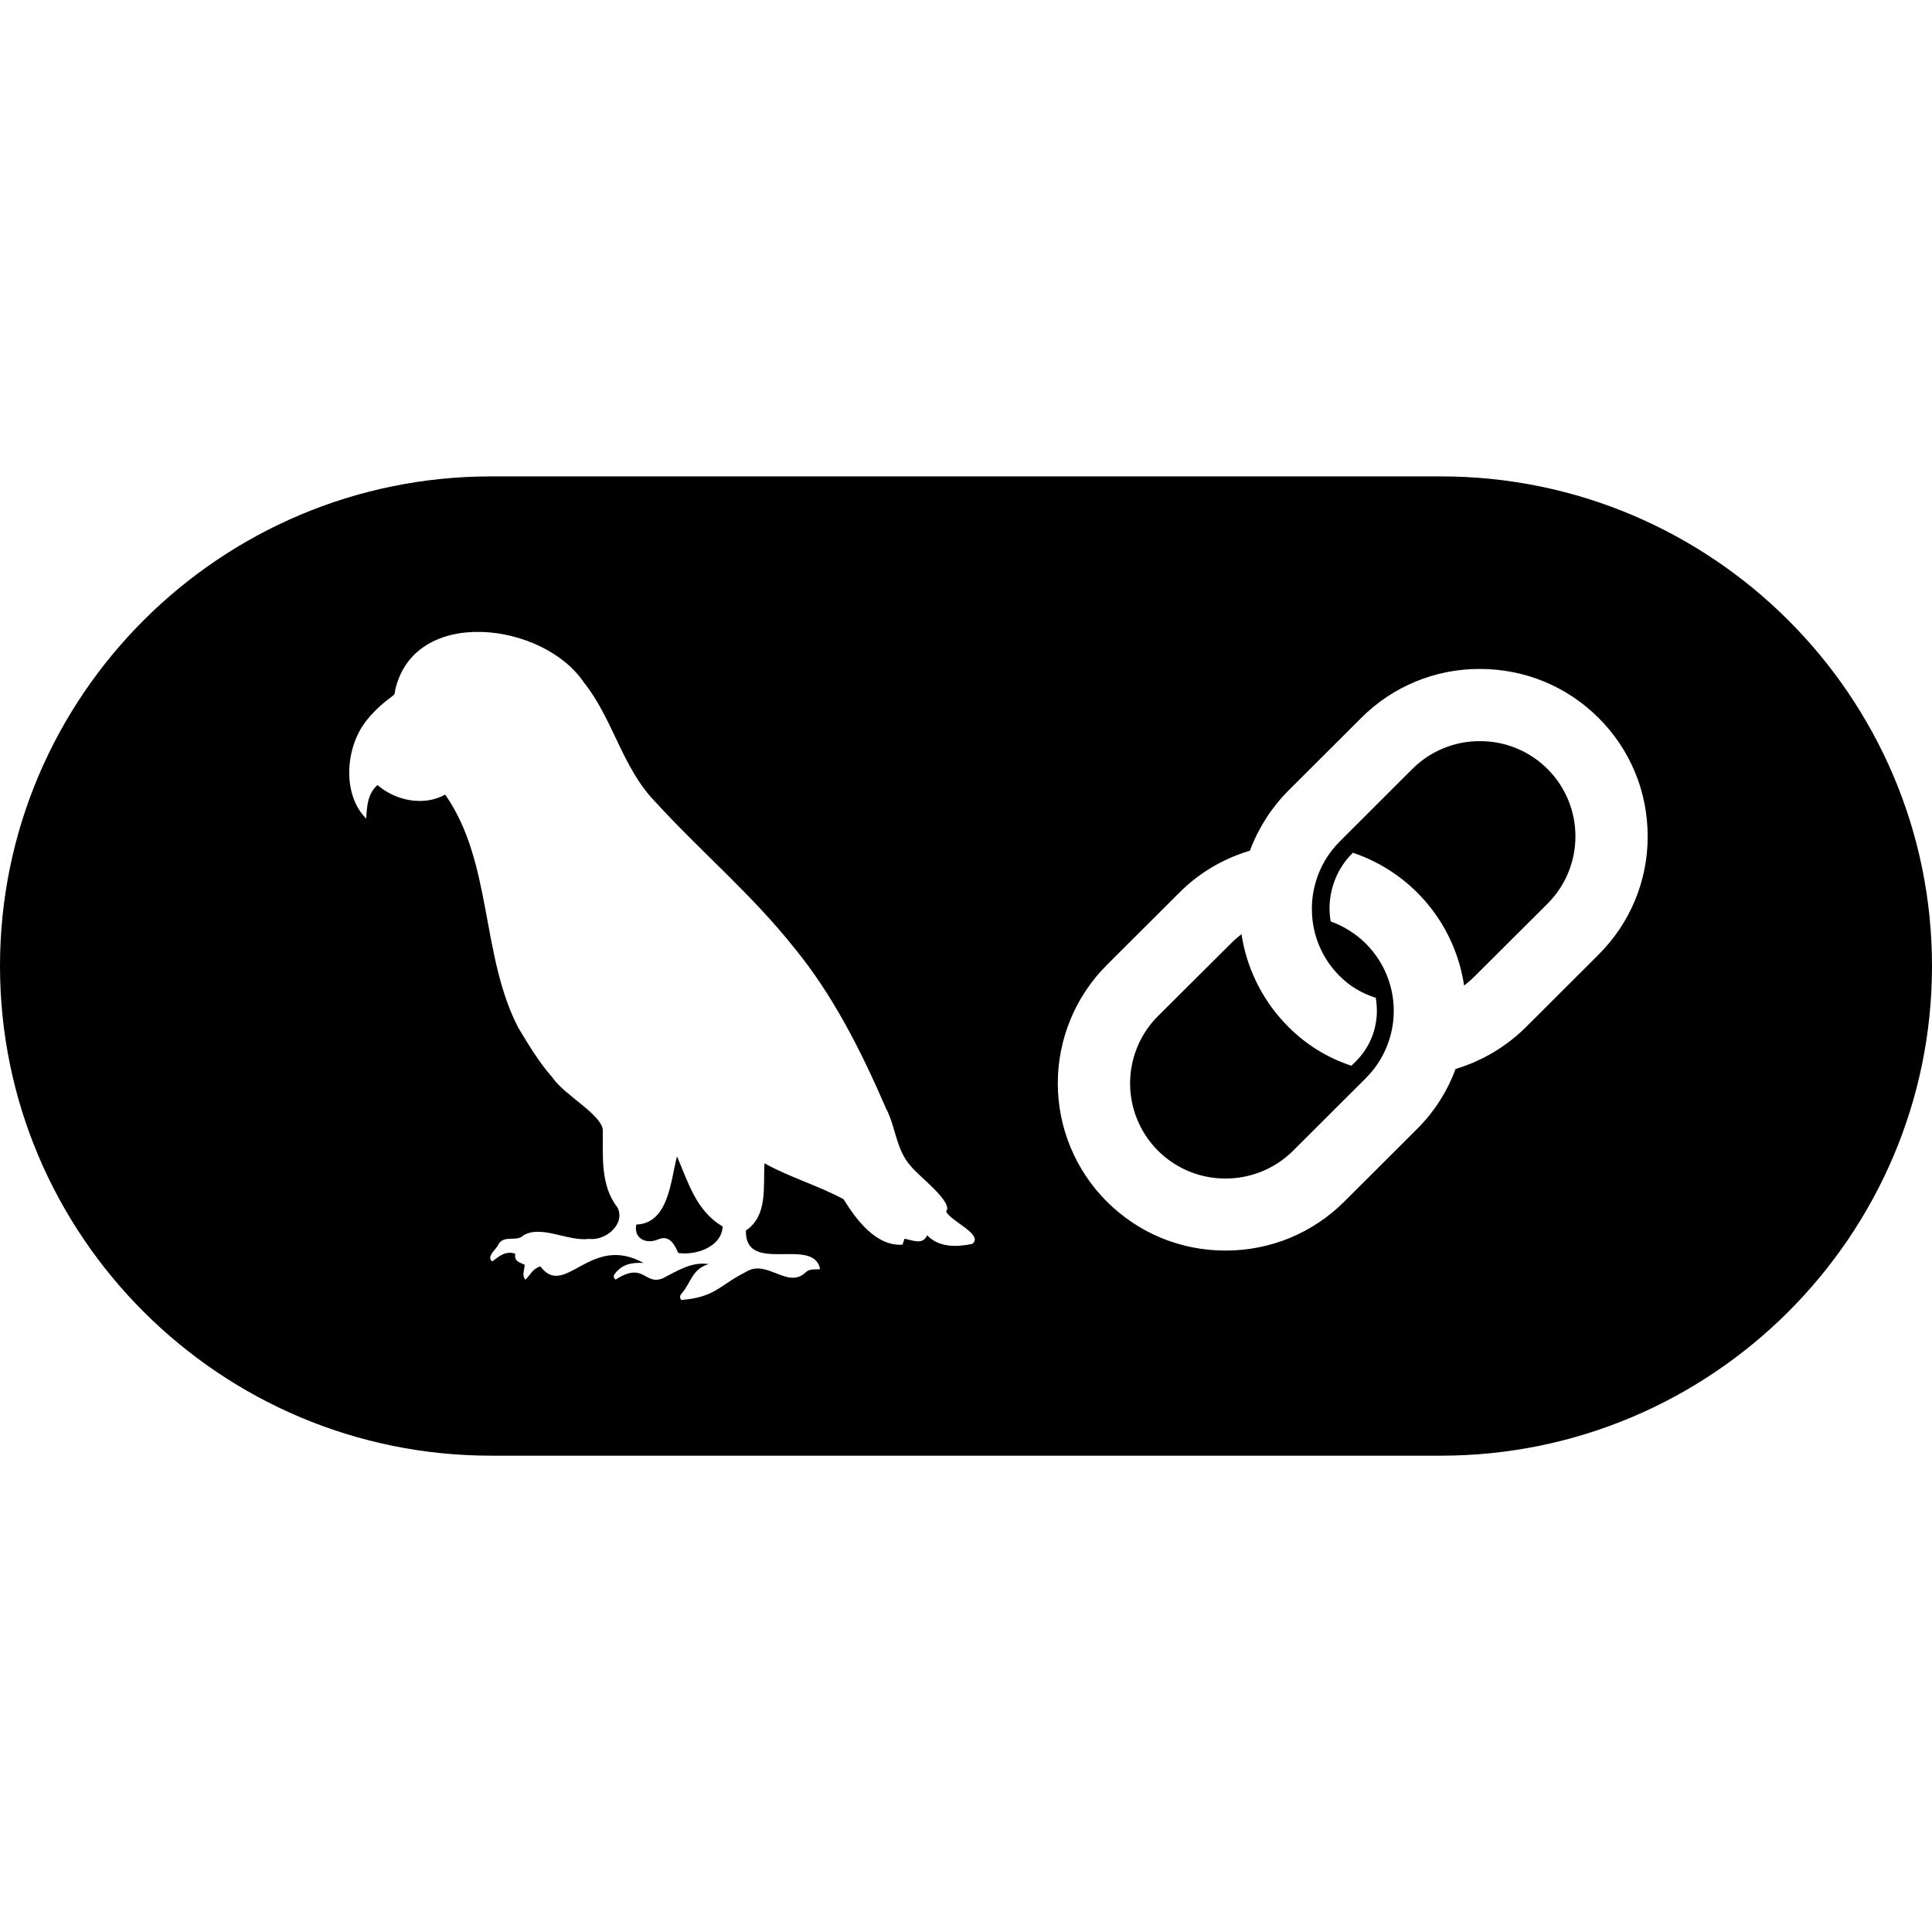
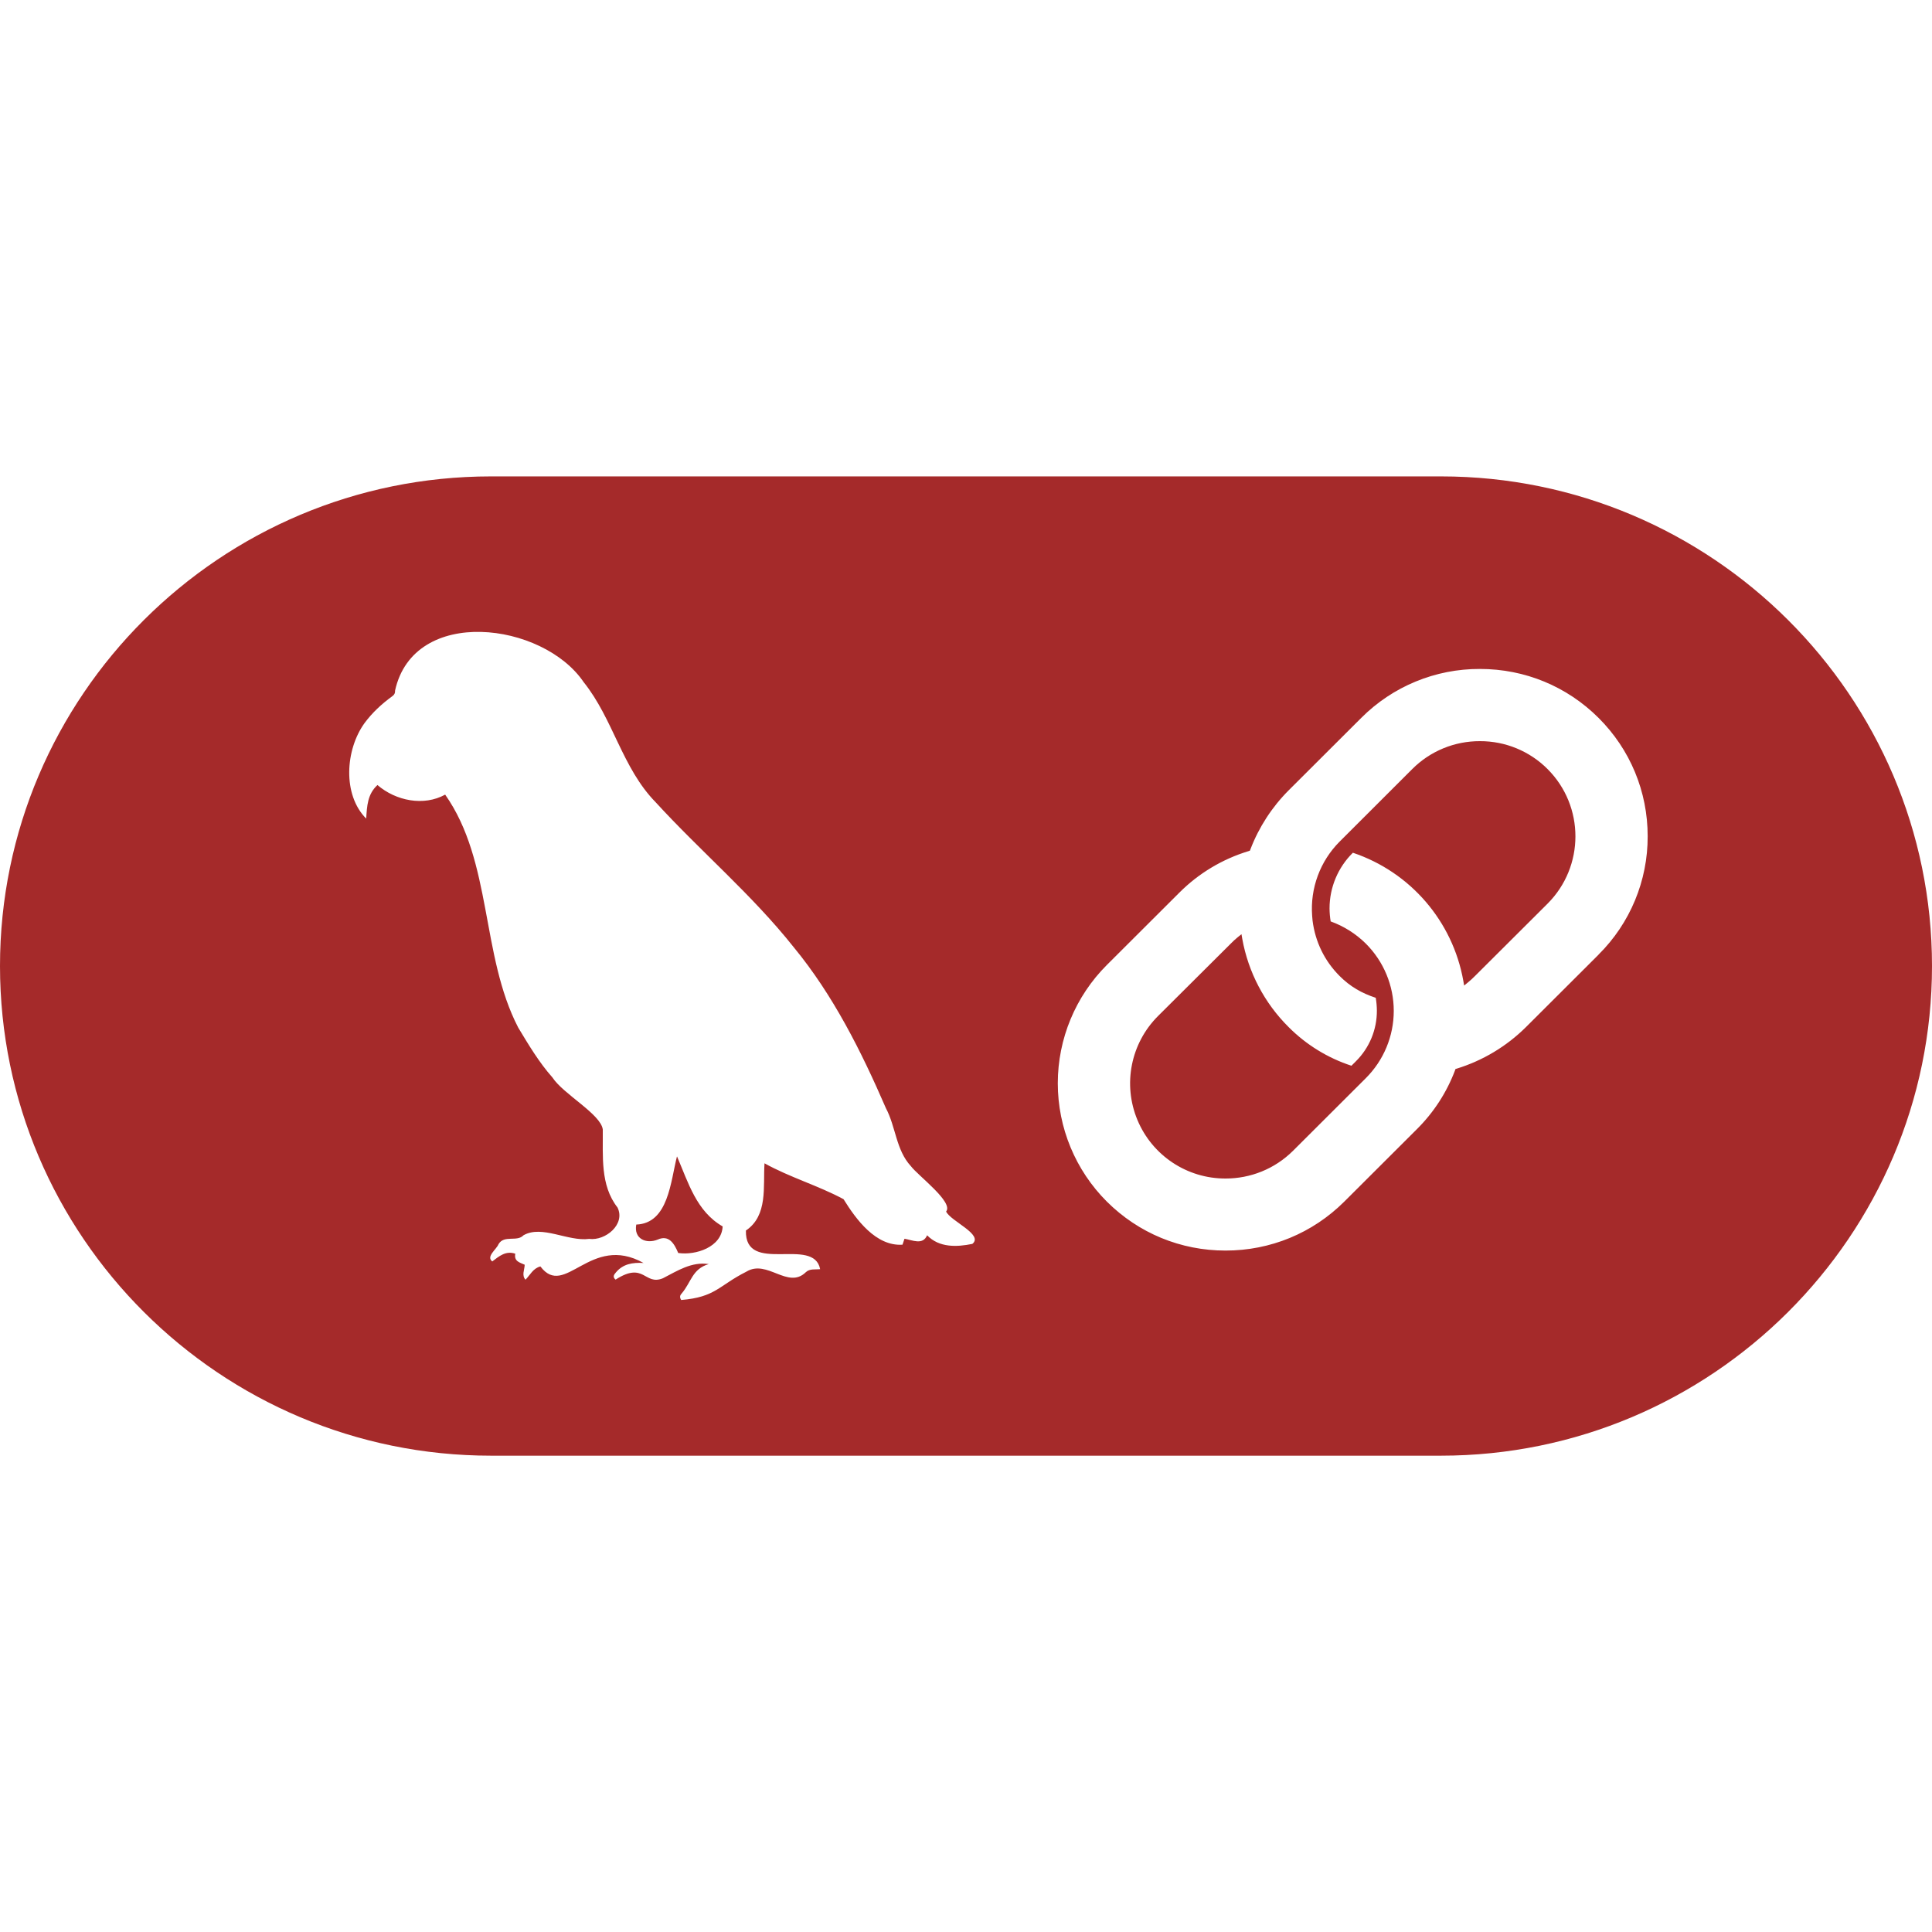
<svg xmlns="http://www.w3.org/2000/svg" width="1em" height="1em" viewBox="0 0 24 24">
-   <path fill="currentColor" d="M6.099 5.918C2.736 5.918 0 8.646 0 12s2.736 6.083 6.099 6.083H17.9c3.364 0 6.1-2.73 6.1-6.083s-2.736-6.082-6.099-6.082ZM5.977 7.85c.493.012 1.02.25 1.273.623c.368.459.478 1.067.895 1.493c.56.612 1.199 1.15 1.716 1.802c.49.595.839 1.294 1.144 1.998c.124.233.125.52.31.72c.09.12.534.448.438.564c.055.12.47.286.326.402c-.194.04-.413.048-.562-.107c-.054.126-.182.06-.281.043l-.025.074c-.33.022-.576-.313-.732-.565c-.311-.168-.665-.27-.982-.446c-.019.29.045.648-.231.835c-.014.557.843.066.922.48c-.061.007-.129-.009-.178.038c-.223.217-.48-.165-.738-.007c-.346.174-.38.316-.81.352c-.023-.036-.014-.06.006-.081c.12-.14.13-.305.336-.365c-.212-.033-.39.084-.569.176c-.232.095-.23-.214-.588.017c-.04-.033-.02-.062.002-.087c.091-.11.21-.127.345-.12c-.663-.37-.975.45-1.281.043c-.092.024-.127.106-.185.165c-.05-.055-.012-.121-.01-.186c-.06-.028-.135-.041-.117-.137c-.117-.04-.2.03-.286.096c-.08-.061.053-.15.077-.213c.07-.121.23-.025.311-.112c.23-.131.552.08.816.045c.203.026.454-.182.352-.39c-.217-.277-.179-.639-.183-.97c-.027-.192-.491-.438-.626-.646c-.166-.187-.295-.404-.424-.618c-.467-.9-.32-2.058-.908-2.895c-.266.147-.612.078-.841-.119c-.124.113-.13.26-.14.417c-.296-.297-.259-.856-.021-1.186c.096-.13.212-.237.342-.332c.029-.02.039-.041.038-.074c.117-.527.576-.74 1.07-.727m12.407.46c.557 0 1.08.216 1.473.608s.61.915.61 1.47a2.06 2.06 0 0 1-.61 1.47v.001l-.902.9a2.1 2.1 0 0 1-.86.516l-.016.005l-.005.016a2.05 2.05 0 0 1-.474.731l-.902.9c-.394.392-.917.608-1.475.608s-1.08-.216-1.474-.608a2.077 2.077 0 0 1 0-2.94l.902-.9a2.06 2.06 0 0 1 .858-.514l.017-.006l.006-.016a2.1 2.1 0 0 1 .475-.733l.902-.9a2.07 2.07 0 0 1 1.474-.608m0 .897a1.18 1.18 0 0 0-.84.346l-.901.9a1.18 1.18 0 0 0-.343.924l.005.058c.033.265.15.504.338.691c.13.13.273.212.447.269a1 1 0 0 1 .014.158a.88.88 0 0 1-.26.63l-.056.056a1.96 1.96 0 0 1-.78-.48a2.06 2.06 0 0 1-.576-1.096l-.01-.058l-.046.037a1 1 0 0 0-.087.08l-.903.899a1.182 1.182 0 0 0 .84 2.019c.304 0 .607-.116.838-.346l.902-.9a1.18 1.18 0 0 0 0-1.673a1.2 1.2 0 0 0-.436-.275a1 1 0 0 1-.014-.16a.97.97 0 0 1 .29-.693a2.06 2.06 0 0 1 1.372 1.592l.01.058l.046-.038a1 1 0 0 0 .088-.08l.902-.899a1.183 1.183 0 0 0 0-1.673a1.18 1.18 0 0 0-.84-.346M8.41 14.364c-.08.309-.105.833-.506.848c-.033.177.123.244.265.187c.141-.064.208.051.256.166c.218.032.54-.073.552-.33c-.325-.187-.426-.542-.567-.87" />
+   <path fill="brown" d="M6.099 5.918C2.736 5.918 0 8.646 0 12s2.736 6.083 6.099 6.083H17.9c3.364 0 6.1-2.73 6.1-6.083s-2.736-6.082-6.099-6.082ZM5.977 7.85c.493.012 1.02.25 1.273.623c.368.459.478 1.067.895 1.493c.56.612 1.199 1.15 1.716 1.802c.49.595.839 1.294 1.144 1.998c.124.233.125.52.31.72c.09.12.534.448.438.564c.055.12.47.286.326.402c-.194.04-.413.048-.562-.107c-.054.126-.182.06-.281.043l-.025.074c-.33.022-.576-.313-.732-.565c-.311-.168-.665-.27-.982-.446c-.019.29.045.648-.231.835c-.014.557.843.066.922.48c-.061.007-.129-.009-.178.038c-.223.217-.48-.165-.738-.007c-.346.174-.38.316-.81.352c-.023-.036-.014-.06.006-.081c.12-.14.13-.305.336-.365c-.212-.033-.39.084-.569.176c-.232.095-.23-.214-.588.017c-.04-.033-.02-.062.002-.087c.091-.11.21-.127.345-.12c-.663-.37-.975.45-1.281.043c-.092.024-.127.106-.185.165c-.05-.055-.012-.121-.01-.186c-.06-.028-.135-.041-.117-.137c-.117-.04-.2.03-.286.096c-.08-.061.053-.15.077-.213c.07-.121.23-.025.311-.112c.23-.131.552.08.816.045c.203.026.454-.182.352-.39c-.217-.277-.179-.639-.183-.97c-.027-.192-.491-.438-.626-.646c-.166-.187-.295-.404-.424-.618c-.467-.9-.32-2.058-.908-2.895c-.266.147-.612.078-.841-.119c-.124.113-.13.26-.14.417c-.296-.297-.259-.856-.021-1.186c.096-.13.212-.237.342-.332c.029-.02.039-.041.038-.074c.117-.527.576-.74 1.07-.727m12.407.46c.557 0 1.08.216 1.473.608s.61.915.61 1.47a2.06 2.06 0 0 1-.61 1.47v.001l-.902.9a2.1 2.1 0 0 1-.86.516l-.016.005l-.005.016a2.05 2.05 0 0 1-.474.731l-.902.9c-.394.392-.917.608-1.475.608s-1.08-.216-1.474-.608a2.077 2.077 0 0 1 0-2.94l.902-.9a2.06 2.06 0 0 1 .858-.514l.017-.006l.006-.016a2.1 2.1 0 0 1 .475-.733l.902-.9a2.07 2.07 0 0 1 1.474-.608m0 .897a1.18 1.18 0 0 0-.84.346l-.901.9a1.18 1.18 0 0 0-.343.924l.005.058c.033.265.15.504.338.691c.13.13.273.212.447.269a1 1 0 0 1 .014.158a.88.88 0 0 1-.26.63l-.056.056a1.96 1.96 0 0 1-.78-.48a2.06 2.06 0 0 1-.576-1.096l-.01-.058l-.046.037a1 1 0 0 0-.087.08l-.903.899a1.182 1.182 0 0 0 .84 2.019c.304 0 .607-.116.838-.346l.902-.9a1.18 1.18 0 0 0 0-1.673a1.2 1.2 0 0 0-.436-.275a1 1 0 0 1-.014-.16a.97.97 0 0 1 .29-.693a2.06 2.06 0 0 1 1.372 1.592l.01.058l.046-.038a1 1 0 0 0 .088-.08l.902-.899a1.183 1.183 0 0 0 0-1.673a1.18 1.18 0 0 0-.84-.346M8.41 14.364c-.08.309-.105.833-.506.848c-.033.177.123.244.265.187c.141-.064.208.051.256.166c.218.032.54-.073.552-.33c-.325-.187-.426-.542-.567-.87" />
</svg>
